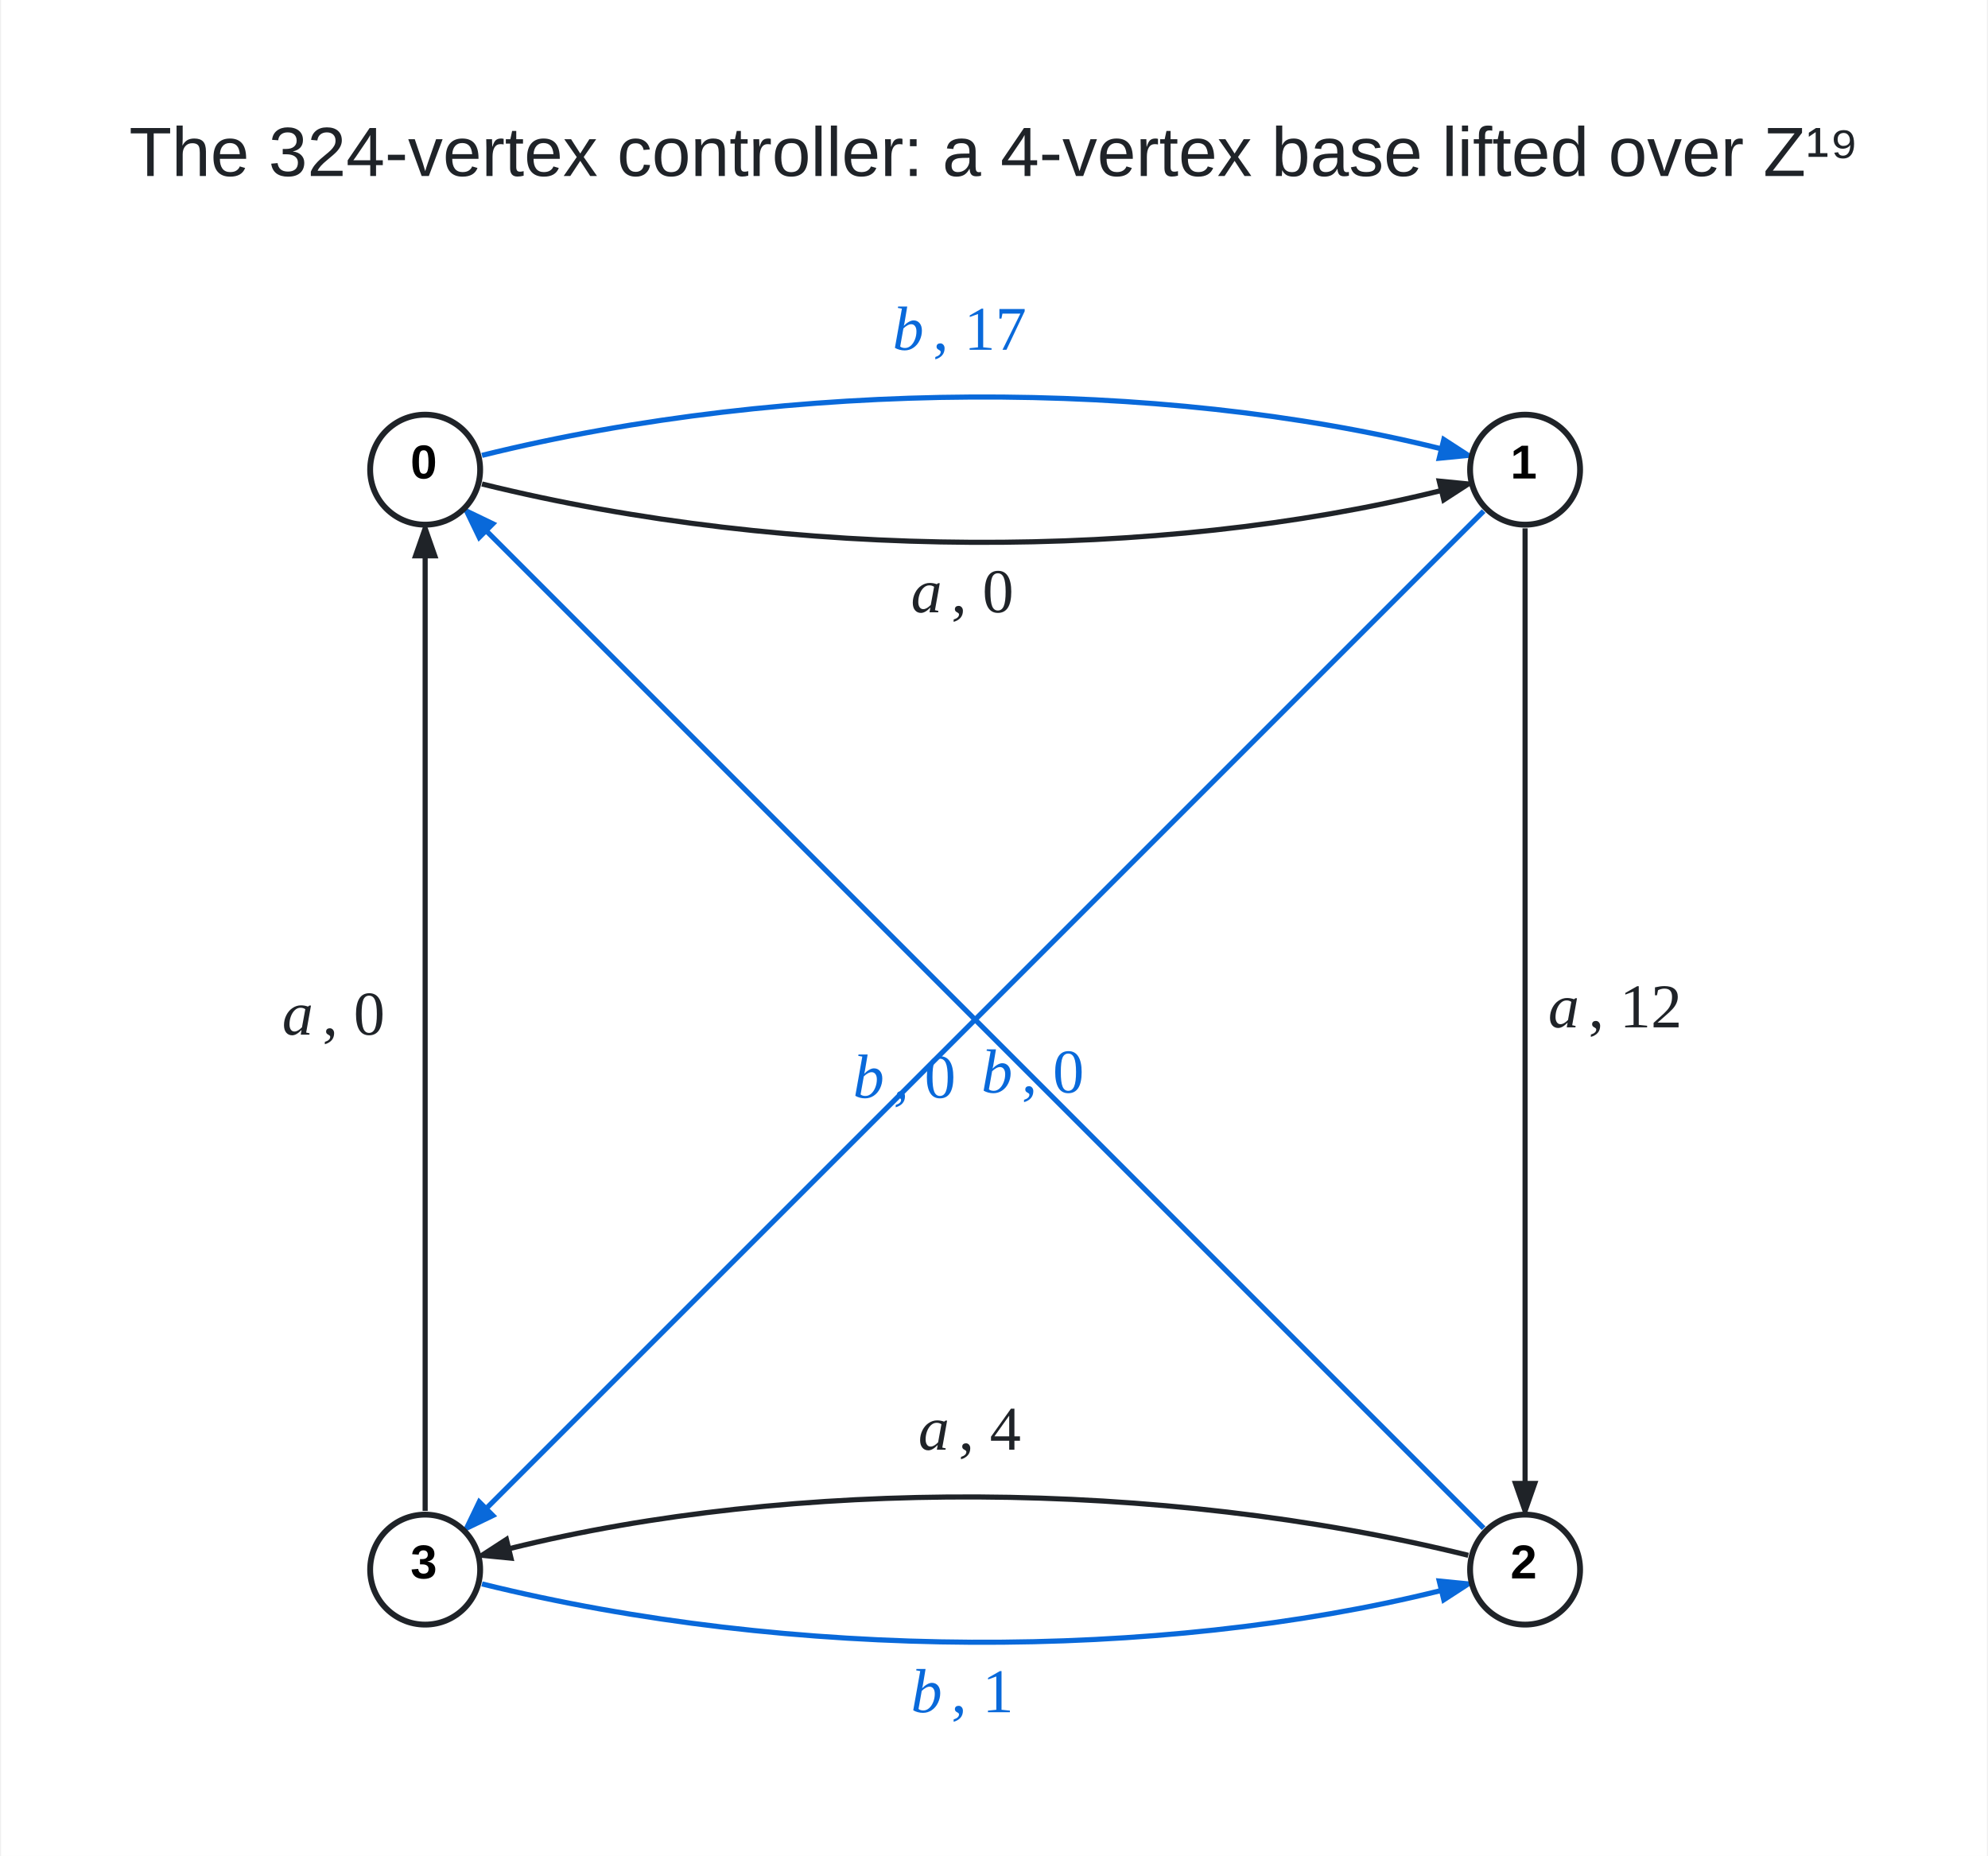
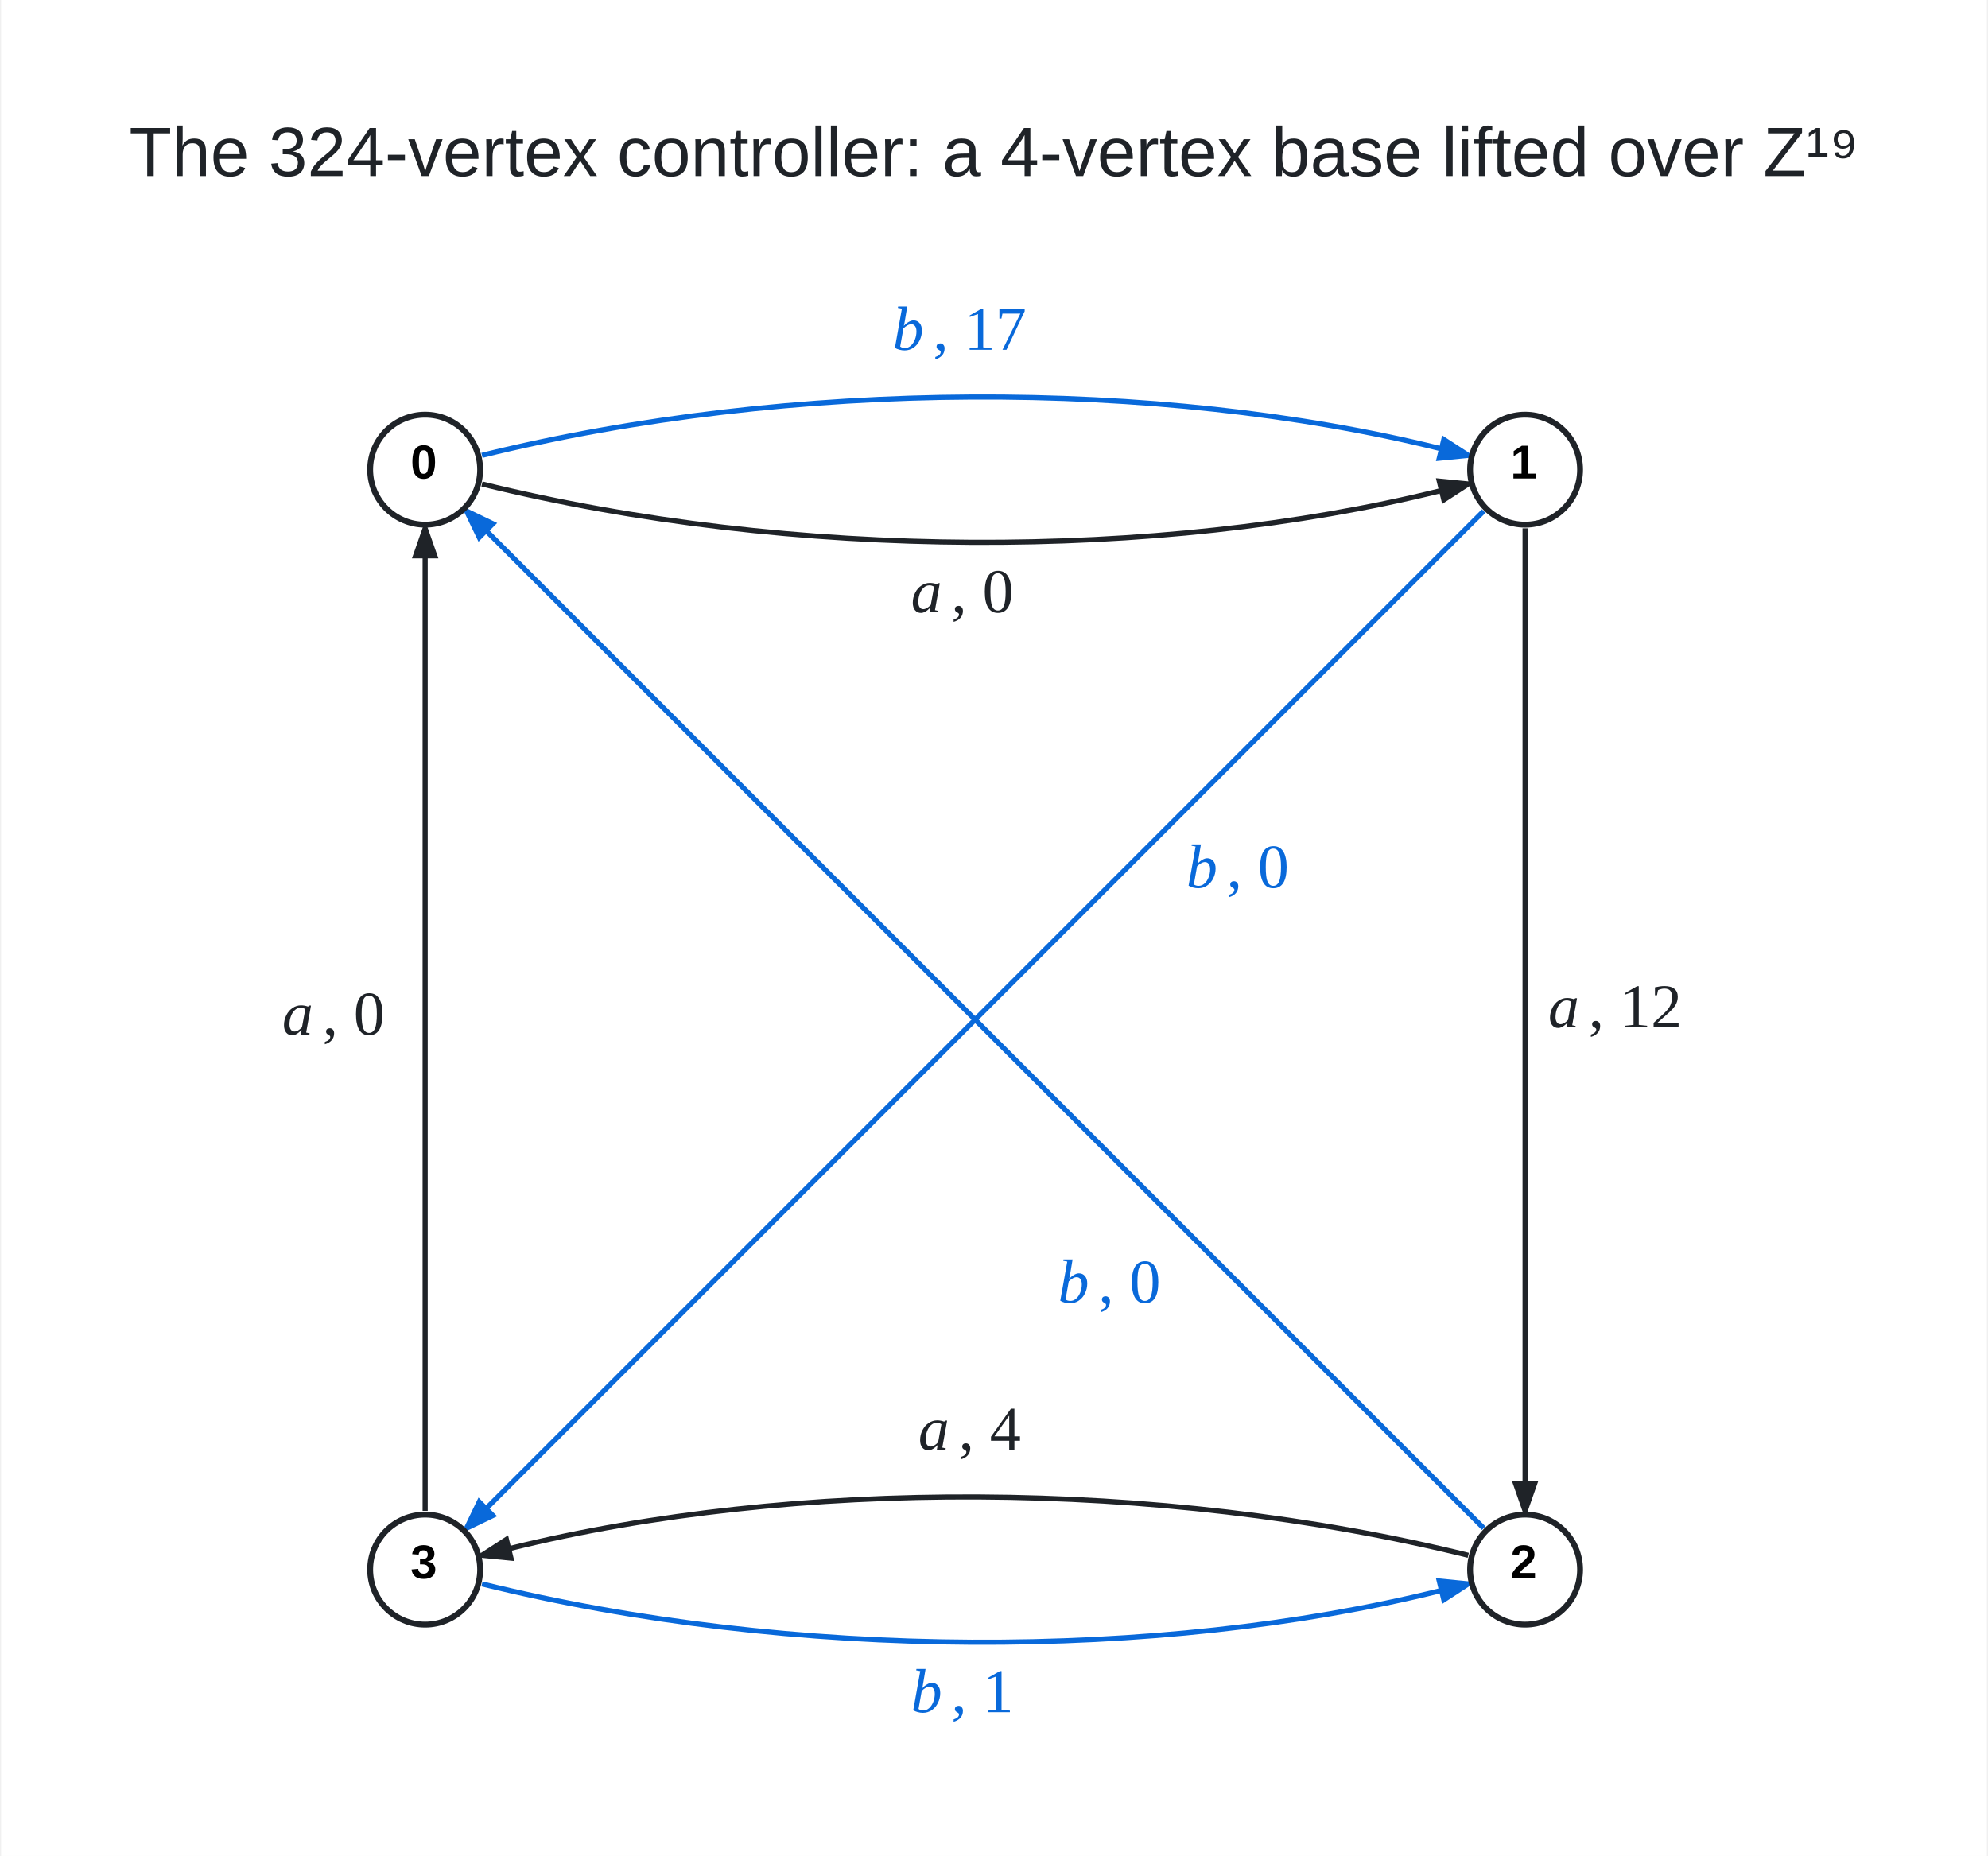
<svg xmlns="http://www.w3.org/2000/svg" width="542pt" height="506pt" viewBox="0.00 0.00 541.60 506.20">
  <g id="graph0" class="graph" transform="scale(1 1) rotate(0) translate(68.65 477.4)">
    <polygon fill="white" stroke="transparent" points="-68.65,28.8 -68.65,-477.4 472.95,-477.4 472.95,28.8 -68.65,28.8" />
    <text text-anchor="middle" x="202.15" y="-429.4" font-family="Arial" font-size="19.00" fill="#1f2328">The 324-vertex controller: a 4-vertex base lifted over Z¹⁹</text>
    <text text-anchor="middle" x="202.15" y="-408.4" font-family="Arial" font-size="19.00" fill="#1f2328"> </text>
    <g id="edge1" class="edge">
      <path fill="none" stroke="#1f2328" stroke-width="1.4" d="M62.5,-345.4C147,-324.5 247,-324.5 323.7,-343.5" />
      <polygon fill="#1f2328" stroke="#1f2328" stroke-width="1.4" points="323.59,-346.18 331.5,-345.4 324.83,-341.07 323.59,-346.18" />
    </g>
    <g id="edge5" class="edge">
      <path fill="none" stroke="#0969da" stroke-width="1.4" d="M62.5,-353.2C147,-374.1 247,-374.1 323.7,-355.1" />
      <polygon fill="#0969da" stroke="#0969da" stroke-width="1.4" points="324.83,-357.53 331.5,-353.2 323.59,-352.42 324.83,-357.53" />
    </g>
    <g id="edge2" class="edge">
      <path fill="none" stroke="#1f2328" stroke-width="1.4" d="M347,-333.3C347,-249.3 347,-149.3 347,-73.3" />
      <polygon fill="#1f2328" stroke="#1f2328" stroke-width="1.4" points="349.63,-72.8 347,-65.3 344.38,-72.8 349.63,-72.8" />
    </g>
    <g id="edge6" class="edge">
      <path fill="none" stroke="#0969da" stroke-width="1.4" d="M335.7,-338C247,-249.3 147,-149.3 64,-66.3" />
      <polygon fill="#0969da" stroke="#0969da" stroke-width="1.4" points="65.46,-64.05 58.3,-60.6 61.75,-67.76 65.46,-64.05" />
    </g>
    <g id="edge7" class="edge">
      <path fill="none" stroke="#0969da" stroke-width="1.4" d="M335.7,-60.6C247,-149.3 147,-249.3 64,-332.3" />
      <polygon fill="#0969da" stroke="#0969da" stroke-width="1.4" points="61.75,-330.84 58.3,-338 65.46,-334.55 61.75,-330.84" />
    </g>
    <g id="edge3" class="edge">
      <path fill="none" stroke="#1f2328" stroke-width="1.4" d="M331.5,-53.2C247,-74.1 147,-74.1 70.3,-55.1" />
      <polygon fill="#1f2328" stroke="#1f2328" stroke-width="1.4" points="70.41,-52.42 62.5,-53.2 69.17,-57.53 70.41,-52.42" />
    </g>
    <g id="edge4" class="edge">
      <path fill="none" stroke="#1f2328" stroke-width="1.4" d="M47,-65.3C47,-149.3 47,-249.3 47,-325.3" />
      <polygon fill="#1f2328" stroke="#1f2328" stroke-width="1.4" points="44.38,-325.8 47,-333.3 49.63,-325.8 44.38,-325.8" />
    </g>
    <g id="edge8" class="edge">
      <path fill="none" stroke="#0969da" stroke-width="1.4" d="M62.5,-45.4C147,-24.5 247,-24.5 323.7,-43.5" />
      <polygon fill="#0969da" stroke="#0969da" stroke-width="1.4" points="323.59,-46.18 331.5,-45.4 324.83,-41.07 323.59,-46.18" />
    </g>
    <g id="node1" class="node">
      <ellipse fill="white" stroke="#1f2328" stroke-width="1.6" cx="47" cy="-349.3" rx="15" ry="15" />
      <text text-anchor="start" x="43" y="-346.9" font-family="Arial" font-weight="bold" font-size="13.00">0</text>
    </g>
    <g id="node2" class="node">
      <ellipse fill="white" stroke="#1f2328" stroke-width="1.6" cx="347" cy="-349.3" rx="15" ry="15" />
      <text text-anchor="start" x="343" y="-346.9" font-family="Arial" font-weight="bold" font-size="13.00">1</text>
    </g>
    <g id="node3" class="node">
      <ellipse fill="white" stroke="#1f2328" stroke-width="1.6" cx="347" cy="-49.3" rx="15" ry="15" />
      <text text-anchor="start" x="343" y="-46.9" font-family="Arial" font-weight="bold" font-size="13.00">2</text>
    </g>
    <g id="node4" class="node">
      <ellipse fill="white" stroke="#1f2328" stroke-width="1.6" cx="47" cy="-49.3" rx="15" ry="15" />
      <text text-anchor="start" x="43" y="-46.9" font-family="Arial" font-weight="bold" font-size="13.00">3</text>
    </g>
    <g id="node5" class="node">
      <text text-anchor="start" x="179.5" y="-310.4" font-family="Times New Roman" font-style="italic" font-size="17.00" fill="#1f2328">a</text>
      <text text-anchor="start" x="190.5" y="-310.4" font-family="Times New Roman" font-size="17.00" fill="#1f2328">, 0</text>
    </g>
    <g id="node6" class="node">
      <text text-anchor="start" x="353.3" y="-197.2" font-family="Times New Roman" font-style="italic" font-size="17.00" fill="#1f2328">a</text>
      <text text-anchor="start" x="364.3" y="-197.2" font-family="Times New Roman" font-size="17.00" fill="#1f2328">, 12</text>
    </g>
    <g id="node7" class="node">
      <text text-anchor="start" x="181.5" y="-82" font-family="Times New Roman" font-style="italic" font-size="17.00" fill="#1f2328">a</text>
      <text text-anchor="start" x="192.5" y="-82" font-family="Times New Roman" font-size="17.00" fill="#1f2328">, 4</text>
    </g>
    <g id="node8" class="node">
      <text text-anchor="start" x="8" y="-195.2" font-family="Times New Roman" font-style="italic" font-size="17.00" fill="#1f2328">a</text>
      <text text-anchor="start" x="19" y="-195.2" font-family="Times New Roman" font-size="17.00" fill="#1f2328">, 0</text>
    </g>
    <g id="node9" class="node">
      <text text-anchor="start" x="174.5" y="-382" font-family="Times New Roman" font-style="italic" font-size="17.00" fill="#0969da">b</text>
      <text text-anchor="start" x="185.5" y="-382" font-family="Times New Roman" font-size="17.00" fill="#0969da">, 17</text>
    </g>
    <g id="node10" class="node">
-       <text text-anchor="start" x="198.7" y="-179.4" font-family="Times New Roman" font-style="italic" font-size="17.00" fill="#0969da">b</text>
-       <text text-anchor="start" x="209.7" y="-179.4" font-family="Times New Roman" font-size="17.00" fill="#0969da">, 0</text>
+       <text text-anchor="start" x="254.6" y="-235.3" font-family="Times New Roman" font-style="italic" font-size="17.00" fill="#0969da">b</text>
+       <text text-anchor="start" x="265.6" y="-235.3" font-family="Times New Roman" font-size="17.00" fill="#0969da">, 0</text>
    </g>
    <g id="node11" class="node">
-       <text text-anchor="start" x="163.7" y="-178" font-family="Times New Roman" font-style="italic" font-size="17.00" fill="#0969da">b</text>
-       <text text-anchor="start" x="174.7" y="-178" font-family="Times New Roman" font-size="17.00" fill="#0969da">, 0</text>
+       <text text-anchor="start" x="219.6" y="-122.1" font-family="Times New Roman" font-style="italic" font-size="17.00" fill="#0969da">b</text>
+       <text text-anchor="start" x="230.6" y="-122.1" font-family="Times New Roman" font-size="17.00" fill="#0969da">, 0</text>
    </g>
    <g id="node12" class="node">
      <text text-anchor="start" x="179.5" y="-10.4" font-family="Times New Roman" font-style="italic" font-size="17.00" fill="#0969da">b</text>
      <text text-anchor="start" x="190.5" y="-10.4" font-family="Times New Roman" font-size="17.00" fill="#0969da">, 1</text>
    </g>
  </g>
</svg>
